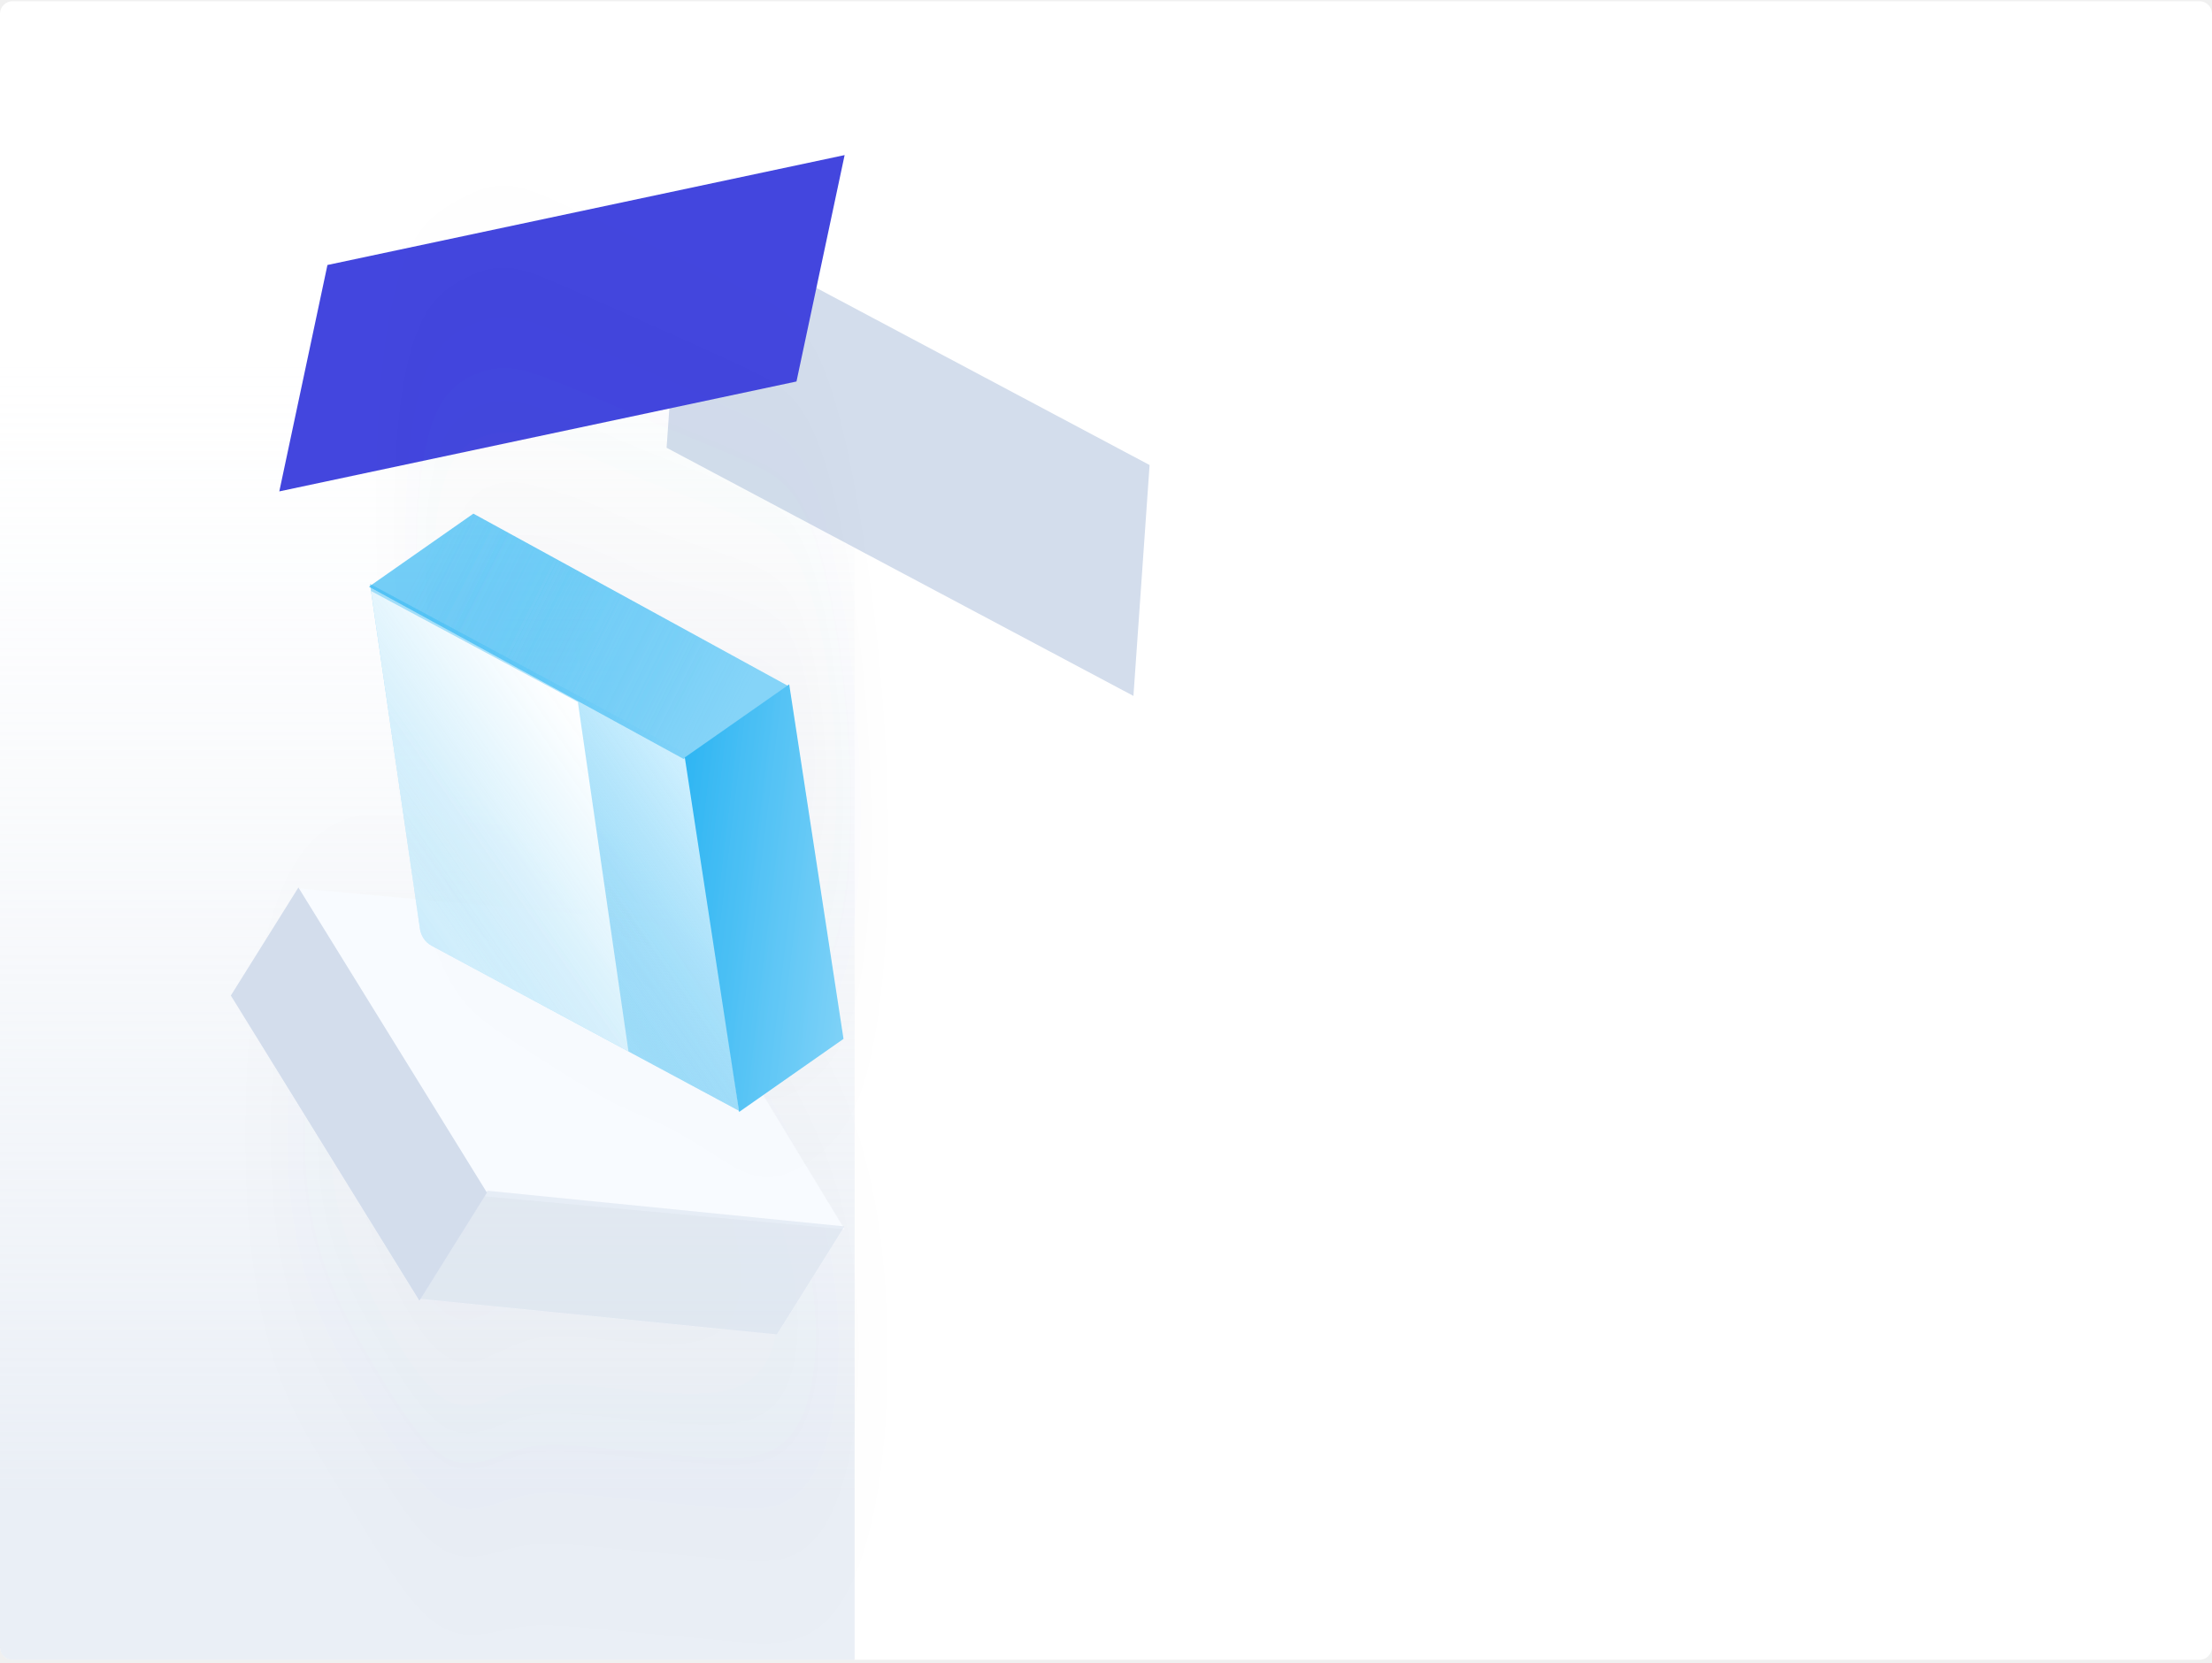
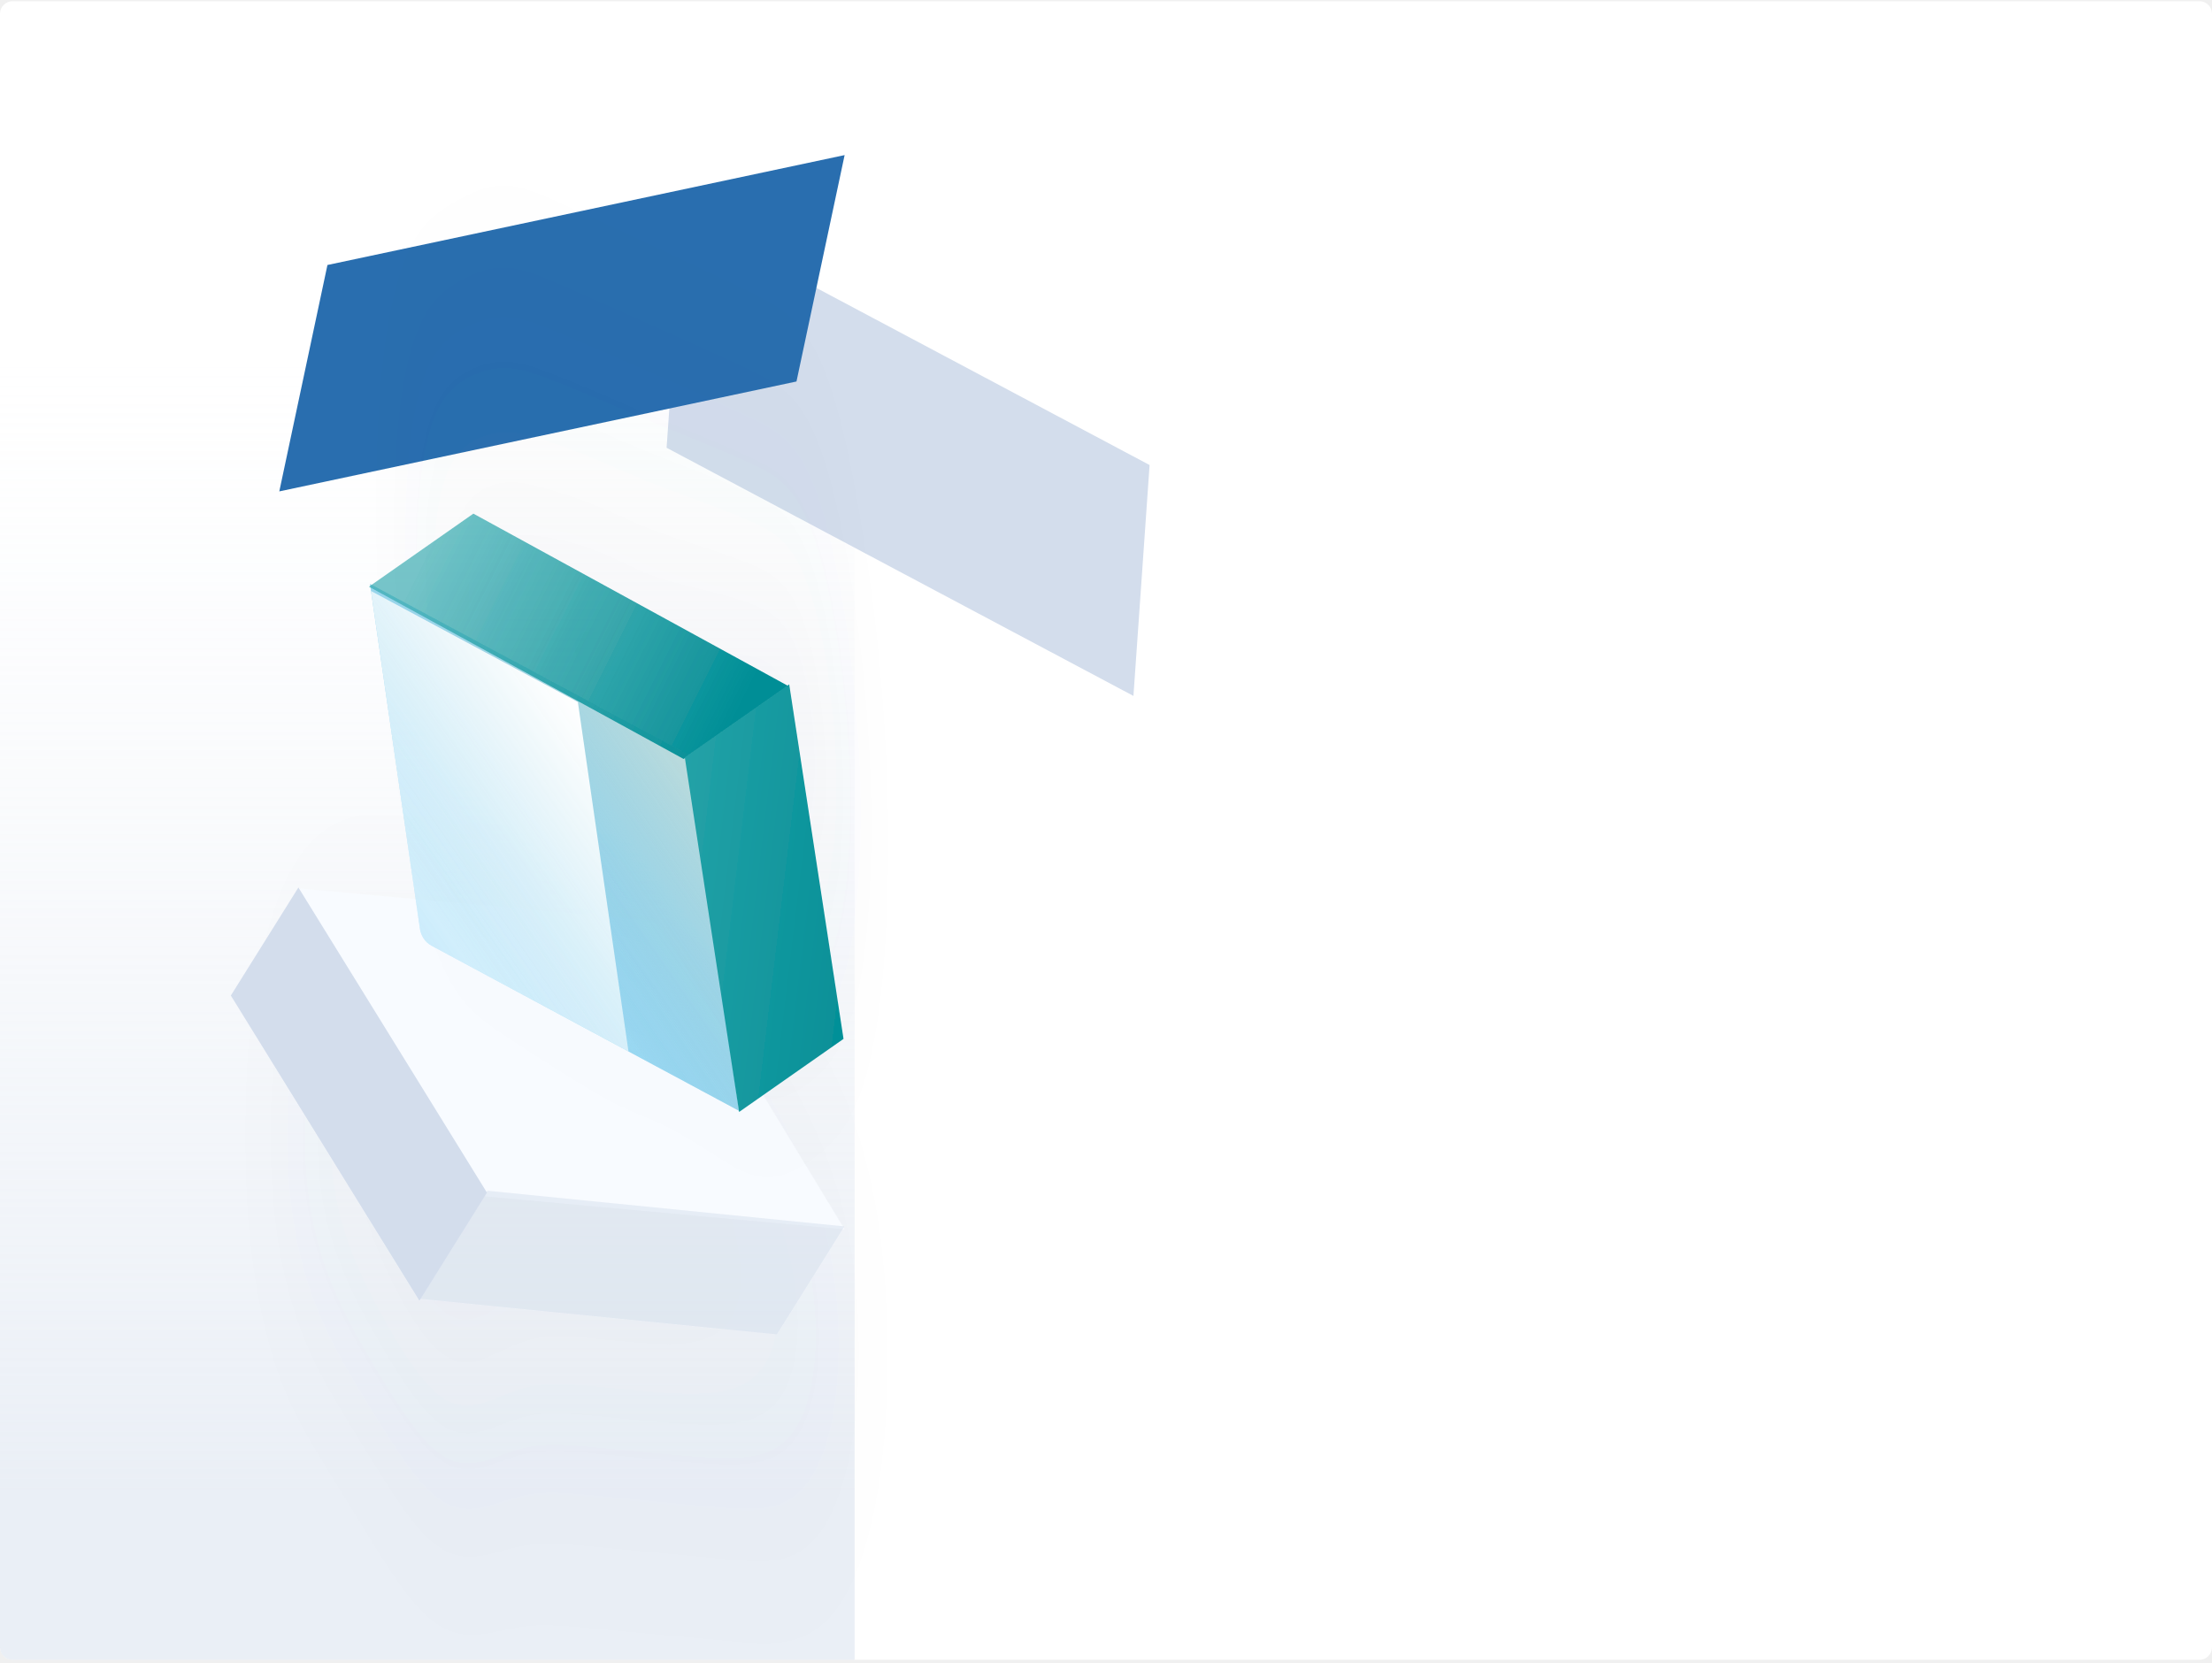
<svg xmlns="http://www.w3.org/2000/svg" xmlns:xlink="http://www.w3.org/1999/xlink" width="528" height="397">
  <defs>
    <linearGradient x1="50%" y1="21.15%" x2="50%" y2="90.219%" id="a">
      <stop stop-color="#EBF0F7" stop-opacity="0" offset="0%" />
      <stop stop-color="#D3DDEC" stop-opacity=".48" offset="100%" />
    </linearGradient>
    <filter x="-89.3%" y="-128.6%" width="278.8%" height="358%" filterUnits="objectBoundingBox" id="b">
      <feOffset dx="24" dy="24" in="SourceAlpha" result="shadowOffsetOuter1" />
      <feGaussianBlur stdDeviation="24" in="shadowOffsetOuter1" result="shadowBlurOuter1" />
      <feColorMatrix values="0 0 0 0 0.094 0 0 0 0 0.137 0 0 0 0 0.204 0 0 0 0.04 0" in="shadowBlurOuter1" result="shadowMatrixOuter1" />
      <feMerge>
        <feMergeNode in="shadowMatrixOuter1" />
        <feMergeNode in="SourceGraphic" />
      </feMerge>
    </filter>
    <filter x="-88.5%" y="-127.8%" width="276.9%" height="355.6%" filterUnits="objectBoundingBox" id="c">
      <feOffset dx="24" dy="24" in="SourceAlpha" result="shadowOffsetOuter1" />
      <feGaussianBlur stdDeviation="24" in="shadowOffsetOuter1" result="shadowBlurOuter1" />
      <feColorMatrix values="0 0 0 0 0.094 0 0 0 0 0.137 0 0 0 0 0.204 0 0 0 0.04 0" in="shadowBlurOuter1" result="shadowMatrixOuter1" />
      <feMerge>
        <feMergeNode in="shadowMatrixOuter1" />
        <feMergeNode in="SourceGraphic" />
      </feMerge>
    </filter>
    <linearGradient x1="0%" y1="7.395%" x2="0%" y2="100%" id="d">
      <stop stop-color="#53C0F1" stop-opacity=".24" offset="0%" />
-       <stop stop-color="#D2F1FF" offset="100%" />
+       <stop stop-color="#BCDBDC" offset="100%" />
    </linearGradient>
    <path d="M76.776 77.345l76.776-38.715L79.227 1.154a5.441 5.441 0 0 0-4.908 0L0 38.63l76.776 38.715z" id="e" />
    <linearGradient x1="0%" y1="7.395%" x2="0%" y2="100%" id="f">
      <stop stop-color="#FFF" stop-opacity=".24" offset="0%" />
      <stop stop-color="#FFF" offset="100%" />
    </linearGradient>
    <linearGradient x1="100%" y1="27.276%" x2="0%" y2="75.582%" id="h">
-       <stop stop-color="#25B2F2" stop-opacity=".64" offset="0%" />
-       <stop stop-color="#85D4F8" offset="100%" />
+       <stop stop-color="#28A4A9" stop-opacity=".64" offset="0%" />
+       <stop stop-color="#028E96" offset="100%" />
    </linearGradient>
    <linearGradient x1="73.772%" y1="18.374%" x2="19.946%" y2="72.147%" id="i">
-       <stop stop-color="#25B2F2" offset="0%" />
-       <stop stop-color="#85D4F8" offset="100%" />
+       <stop stop-color="#28A4A9" offset="0%" />
+       <stop stop-color="#028E96" offset="100%" />
    </linearGradient>
  </defs>
  <g fill="none" fill-rule="evenodd">
    <g transform="translate(0 .29)">
      <rect fill="#FFF" width="528" height="396" rx="3" />
      <path d="M0 0h201a3 3 0 0 1 3 3v390a3 3 0 0 1-3 3H0V0z" fill="url(#a)" transform="matrix(-1 0 0 1 204 0)" />
    </g>
    <path fill="#D3DDEC" fill-rule="nonzero" d="M274.405 111.03l-3.855 55.126-111.433-59.25 3.854-55.127z" />
-     <path fill="#4346DE" d="M78.16 63.27l-11.49 54.053 123.449-26.24 11.49-54.053z" />
+     <path fill="#296eaf" d="M78.16 63.27l-11.49 54.053 123.449-26.24 11.49-54.053z" />
    <g filter="url(#b)" transform="rotate(32 -266.037 248.096)" fill-rule="nonzero">
      <path d="M77.815 77.521l76.776-38.714L80.267 1.33a5.441 5.441 0 0 0-4.909 0L1.04 38.807 77.815 77.52z" fill="#F8FBFF" />
      <path d="M154.2 68.653L77.424 106.59V76.165L154.2 38.228v30.425z" fill-opacity=".48" fill="#D3DDEC" />
      <path d="M77.57 107.034L.793 69.097V38.67l76.775 37.937v30.426z" fill="#D3DDEC" />
    </g>
    <g filter="url(#c)" transform="rotate(-125 147.645 106.368)">
      <path d="M77.815 77.521l76.776-38.714L80.267 1.33a5.441 5.441 0 0 0-4.909 0L1.04 38.807 77.815 77.52z" fill="url(#d)" fill-rule="nonzero" />
      <g transform="translate(1.04 .177)">
        <mask id="g" fill="#fff">
          <use xlink:href="#e" />
        </mask>
        <use fill="url(#d)" fill-rule="nonzero" xlink:href="#e" />
        <path d="M101.996 63.103l76.776-38.714-74.324-37.477a5.441 5.441 0 0 0-4.908 0L25.22 24.39l76.776 38.714z" fill="url(#f)" fill-rule="nonzero" mask="url(#g)" />
      </g>
      <path d="M154.2 68.653L77.424 106.59V76.165L154.2 38.228v30.425z" fill="url(#h)" fill-rule="nonzero" />
      <path d="M77.57 107.034L.793 69.097V38.67l76.775 37.937v30.426z" fill="url(#i)" fill-rule="nonzero" />
    </g>
  </g>
</svg>
